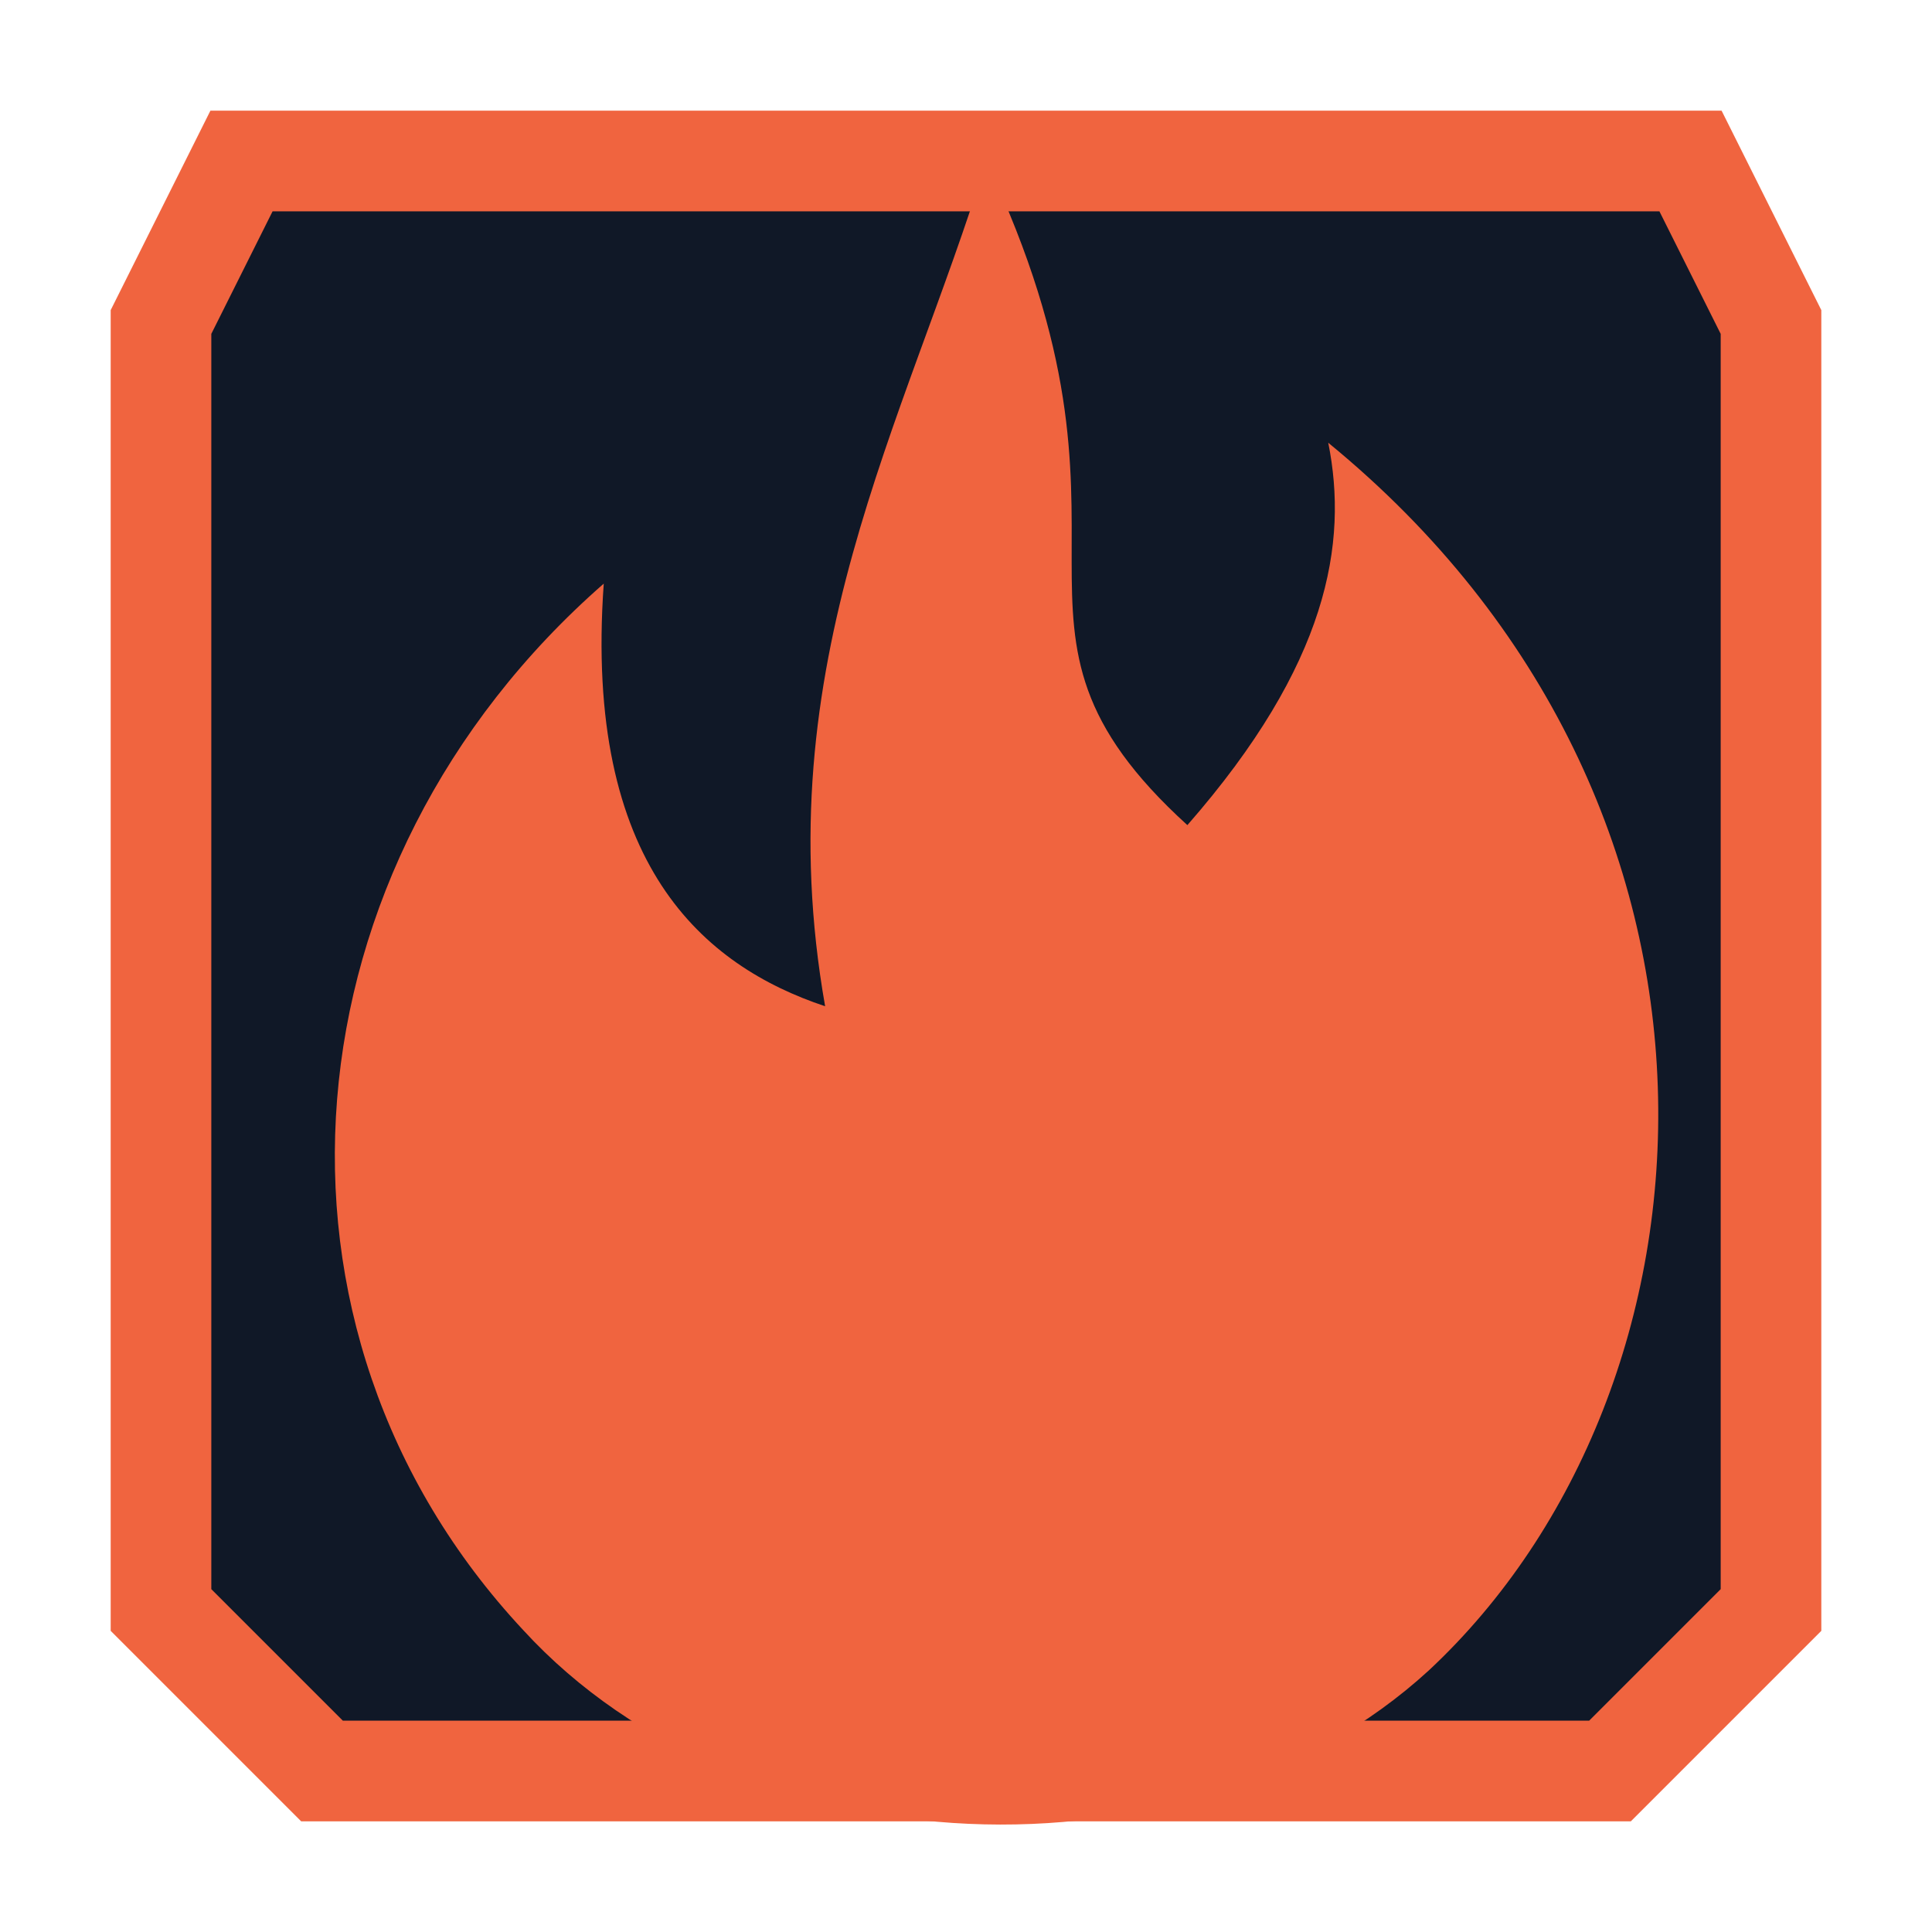
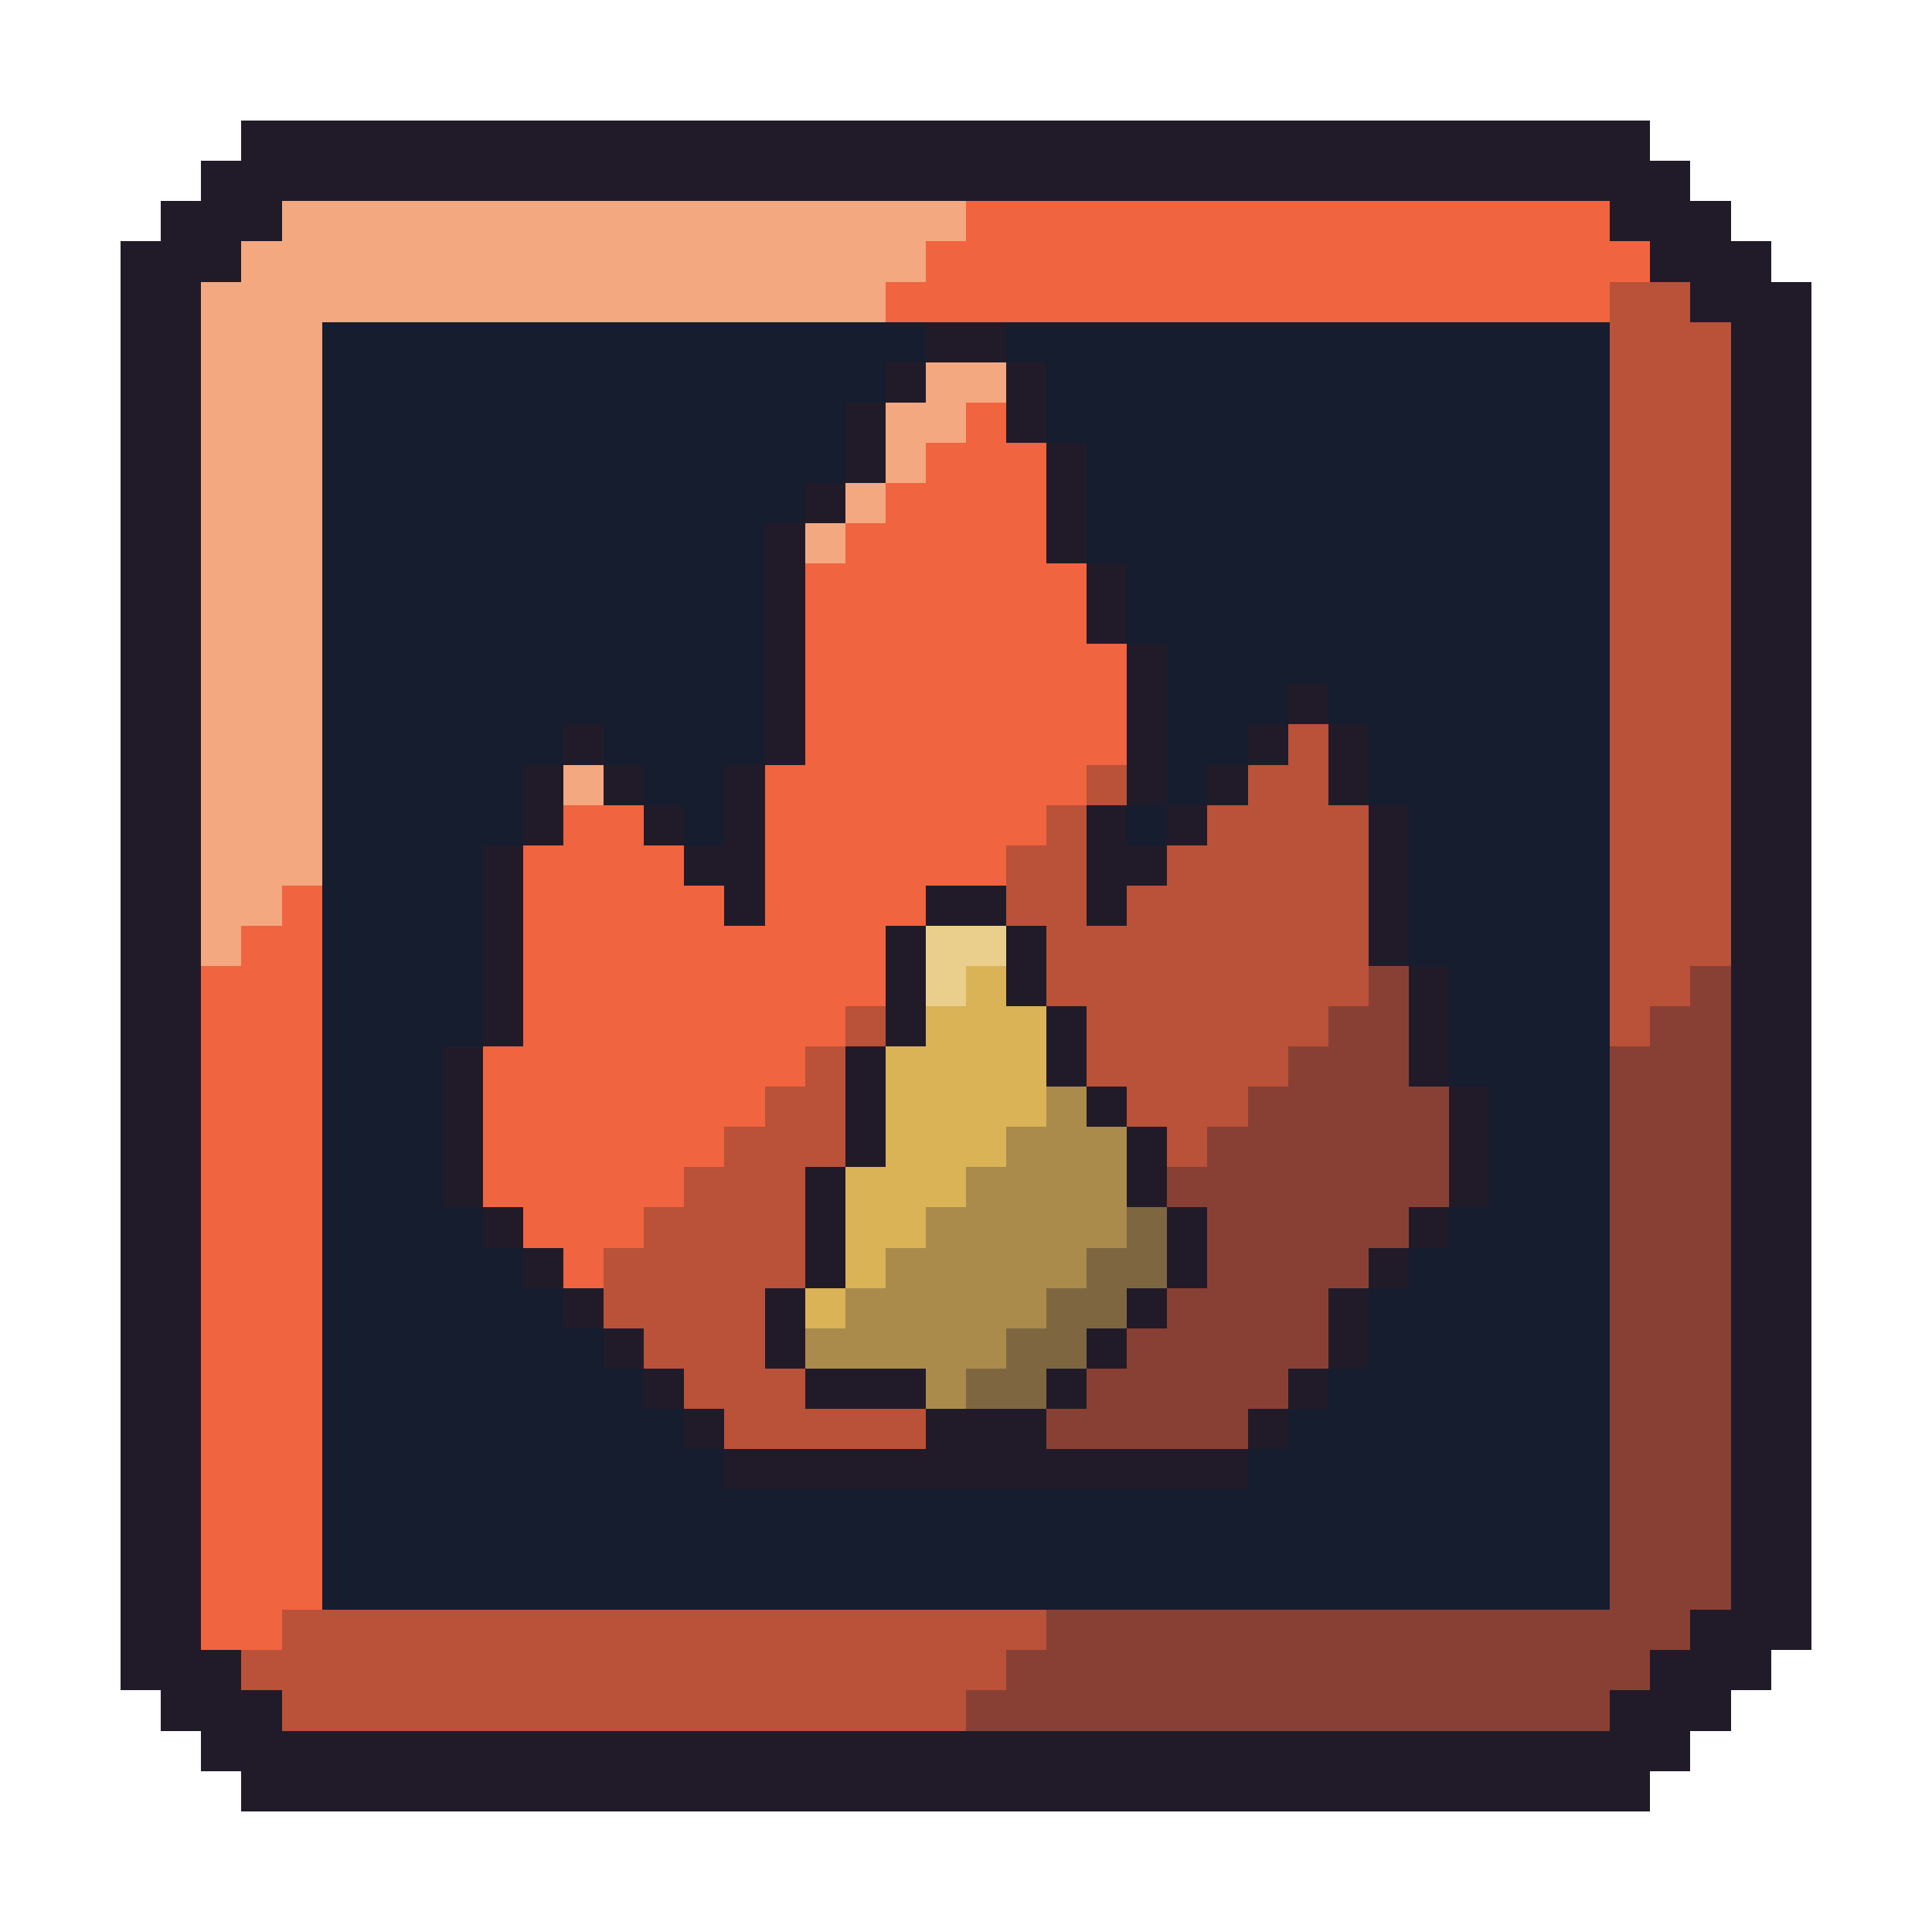
- <svg xmlns="http://www.w3.org/2000/svg" viewBox="0 0 96 96" role="img">
-   <path d="M12 8h72l4 8v64l-8 8H16l-8-8V16z" fill="#101827" stroke="#f0643f" stroke-width="5" />
-   <path fill="#f0643f" d="M49 8c9 19-1 23 10 33 7-8 8-14 7-19 22 18 20 47 5 61-12 11-34 10-45-2-14-15-12-38 4-52-1 14 5 19 11 21-3-17 4-29 8-42Z" />
+ <svg xmlns="http://www.w3.org/2000/svg" width="96" height="96" viewBox="0 0 96 96" shape-rendering="crispEdges">
+   <path fill="#211b29" d="M12 6h70v2H12zM10 8h74v2H10zM8 10h6v2H8zM80 10h6v2H80zM6 12h6v2H6zM82 12h6v2H82zM6 14h4v68H6zM84 14h6v2H84zM46 16h4v2H46zM86 16h4v64H86zM44 18h2v2H44zM50 18h2v4H50zM42 20h2v4H42zM52 22h2v6H52zM40 24h2v2H40zM38 26h2v12H38zM54 28h2v4H54zM56 32h2v8H56zM64 34h2v2H64zM28 36h2v2H28zM62 36h2v2H62zM66 36h2v4H66zM26 38h2v4H26zM30 38h2v2H30zM36 38h2v4H36zM60 38h2v2H60zM32 40h2v2H32zM54 40h2v2H54zM58 40h2v2H58zM68 40h2v8H68zM24 42h2v10H24zM34 42h4v2H34zM54 42h4v2H54zM36 44h2v2H36zM46 44h4v2H46zM54 44h2v2H54zM44 46h2v6H44zM50 46h2v4H50zM70 48h2v6H70zM52 50h2v4H52zM22 52h2v8H22zM42 52h2v6H42zM54 54h2v2H54zM72 54h2v6H72zM56 56h2v4H56zM40 58h2v6H40zM24 60h2v2H24zM58 60h2v4H58zM70 60h2v2H70zM26 62h2v2H26zM68 62h2v2H68zM28 64h2v2H28zM38 64h2v4H38zM56 64h2v2H56zM66 64h2v4H66zM30 66h2v2H30zM54 66h2v2H54zM32 68h2v2H32zM40 68h6v2H40zM52 68h2v2H52zM64 68h2v2H64zM34 70h2v2H34zM46 70h6v2H46zM62 70h2v2H62zM36 72h26v2H36zM84 80h6v2H84zM6 82h6v2H6zM82 82h6v2H82zM8 84h6v2H8zM80 84h6v2H80zM10 86h74v2H10zM12 88h70v2H12z" />
+   <path fill="#f4a880" d="M14 10h34v2H14zM12 12h34v2H12zM10 14h34v2H10zM10 16h6v28H10zM46 18h4v2H46zM44 20h4v2H44zM44 22h2v2H44zM42 24h2v2H42zM40 26h2v2H40zM28 38h2v2H28zM10 44h4v2H10zM10 46h2v2H10z" />
+   <path fill="#f0643f" d="M48 10h32v2H48zM46 12h36v2H46zM44 14h36v2H44zM48 20h2v2H48zM46 22h6v2H46zM44 24h8v2H44zM42 26h10v2H42zM40 28h14v4H40zM40 32h16v6H40zM38 38h16v2H38zM28 40h4v2H28zM38 40h14v2H38zM26 42h8v2H26zM38 42h12v2H38zM14 44h2v2H14zM26 44h10v2H26zM38 44h8v2H38zM12 46h4v2H12zM26 46h18v4H26zM10 48h6v32H10zM26 50h16v2H26zM24 52h16v2H24zM24 54h14v2H24zM24 56h12v2H24zM24 58h10v2H24zM26 60h6v2H26zM28 62h2v2H28zM10 80h4v2H10z" />
+   <path fill="#ba5139" d="M80 14h4v2H80zM80 16h6v32H80zM64 36h2v2H64zM54 38h2v2H54zM62 38h4v2H62zM52 40h2v2H52zM60 40h8v2H60zM50 42h4v4H50zM58 42h10v2H58zM56 44h12v2H56zM52 46h16v4H52zM80 48h4v2H80zM42 50h2v2H42zM54 50h12v2H54zM80 50h2v2H80zM40 52h2v2H40zM54 52h10v2H54zM38 54h4v2H38zM56 54h6v2H56zM36 56h6v2H36zM58 56h2v2H58zM34 58h6v2H34zM32 60h8v2H32zM30 62h10v2H30zM30 64h8v2H30zM32 66h6v2H32zM34 68h6v2H34zM36 70h10v2H36zM14 80h38v2H14zM12 82h38v2H12zM14 84h34v2H14z" />
+   <path fill="#151d2e" d="M16 16h30v2H16zM50 16h30v2H50zM16 18h28v2H16zM52 18h28v4H52zM16 20h26v4H16zM54 22h26v6H54zM16 24h24v2H16zM16 26h22v10H16zM56 28h24v4H56zM58 32h22v2H58zM58 34h6v2H58zM66 34h14v2H66zM16 36h12v2H16zM30 36h8v2H30zM58 36h4v2H58zM68 36h12v4H68zM16 38h10v4H16zM32 38h4v2H32zM58 38h2v2H58zM34 40h2v2H34zM56 40h2v2H56zM70 40h10v8H70zM16 42h8v10H16zM72 48h8v6H72zM16 52h6v8H16zM74 54h6v6H74zM16 60h8v2H16zM72 60h8v2H72zM16 62h10v2H16zM70 62h10v2H70zM16 64h12v2H16zM68 64h12v4H68zM16 66h14v2H16zM16 68h16v2H16zM66 68h14v2H66zM16 70h18v2H16zM64 70h16v2H64zM16 72h20v2H16zM62 72h18v2H62zM16 74h64v6H16z" />
+   <path fill="#eace8c" d="M46 46h4v2H46zM46 48h2v2H46z" />
+   <path fill="#dab357" d="M48 48h2v2H48zM46 50h6v2H46zM44 52h8v4H44zM44 56h6v2H44zM42 58h6v2H42zM42 60h4v2H42zM42 62h2v2H42zM40 64h2v2H40z" />
+   <path fill="#894034" d="M68 48h2v2H68zM84 48h2v2H84zM66 50h4v2H66zM82 50h4v2H82zM64 52h6v2H64zM80 52h6v28H80zM62 54h10v2H62zM60 56h12v2H60zM58 58h14v2H58zM60 60h10v2H60zM60 62h8v2H60zM58 64h8v2H58zM56 66h10v2H56zM54 68h10v2H54zM52 70h10v2H52zM52 80h32v2H52zM50 82h32v2H50zM48 84h32v2H48z" />
+   <path fill="#aa8b4b" d="M52 54h2v2H52zM50 56h6v2H50zM48 58h8v2H48zM46 60h10v2H46zM44 62h10v2H44zM42 64h10v2H42zM40 66h10v2H40zM46 68h2v2H46z" />
+   <path fill="#7e6740" d="M56 60h2v2H56zM54 62h4v2H54zM52 64h4v2H52zM50 66h4v2H50zM48 68h4v2H48z" />
</svg>
